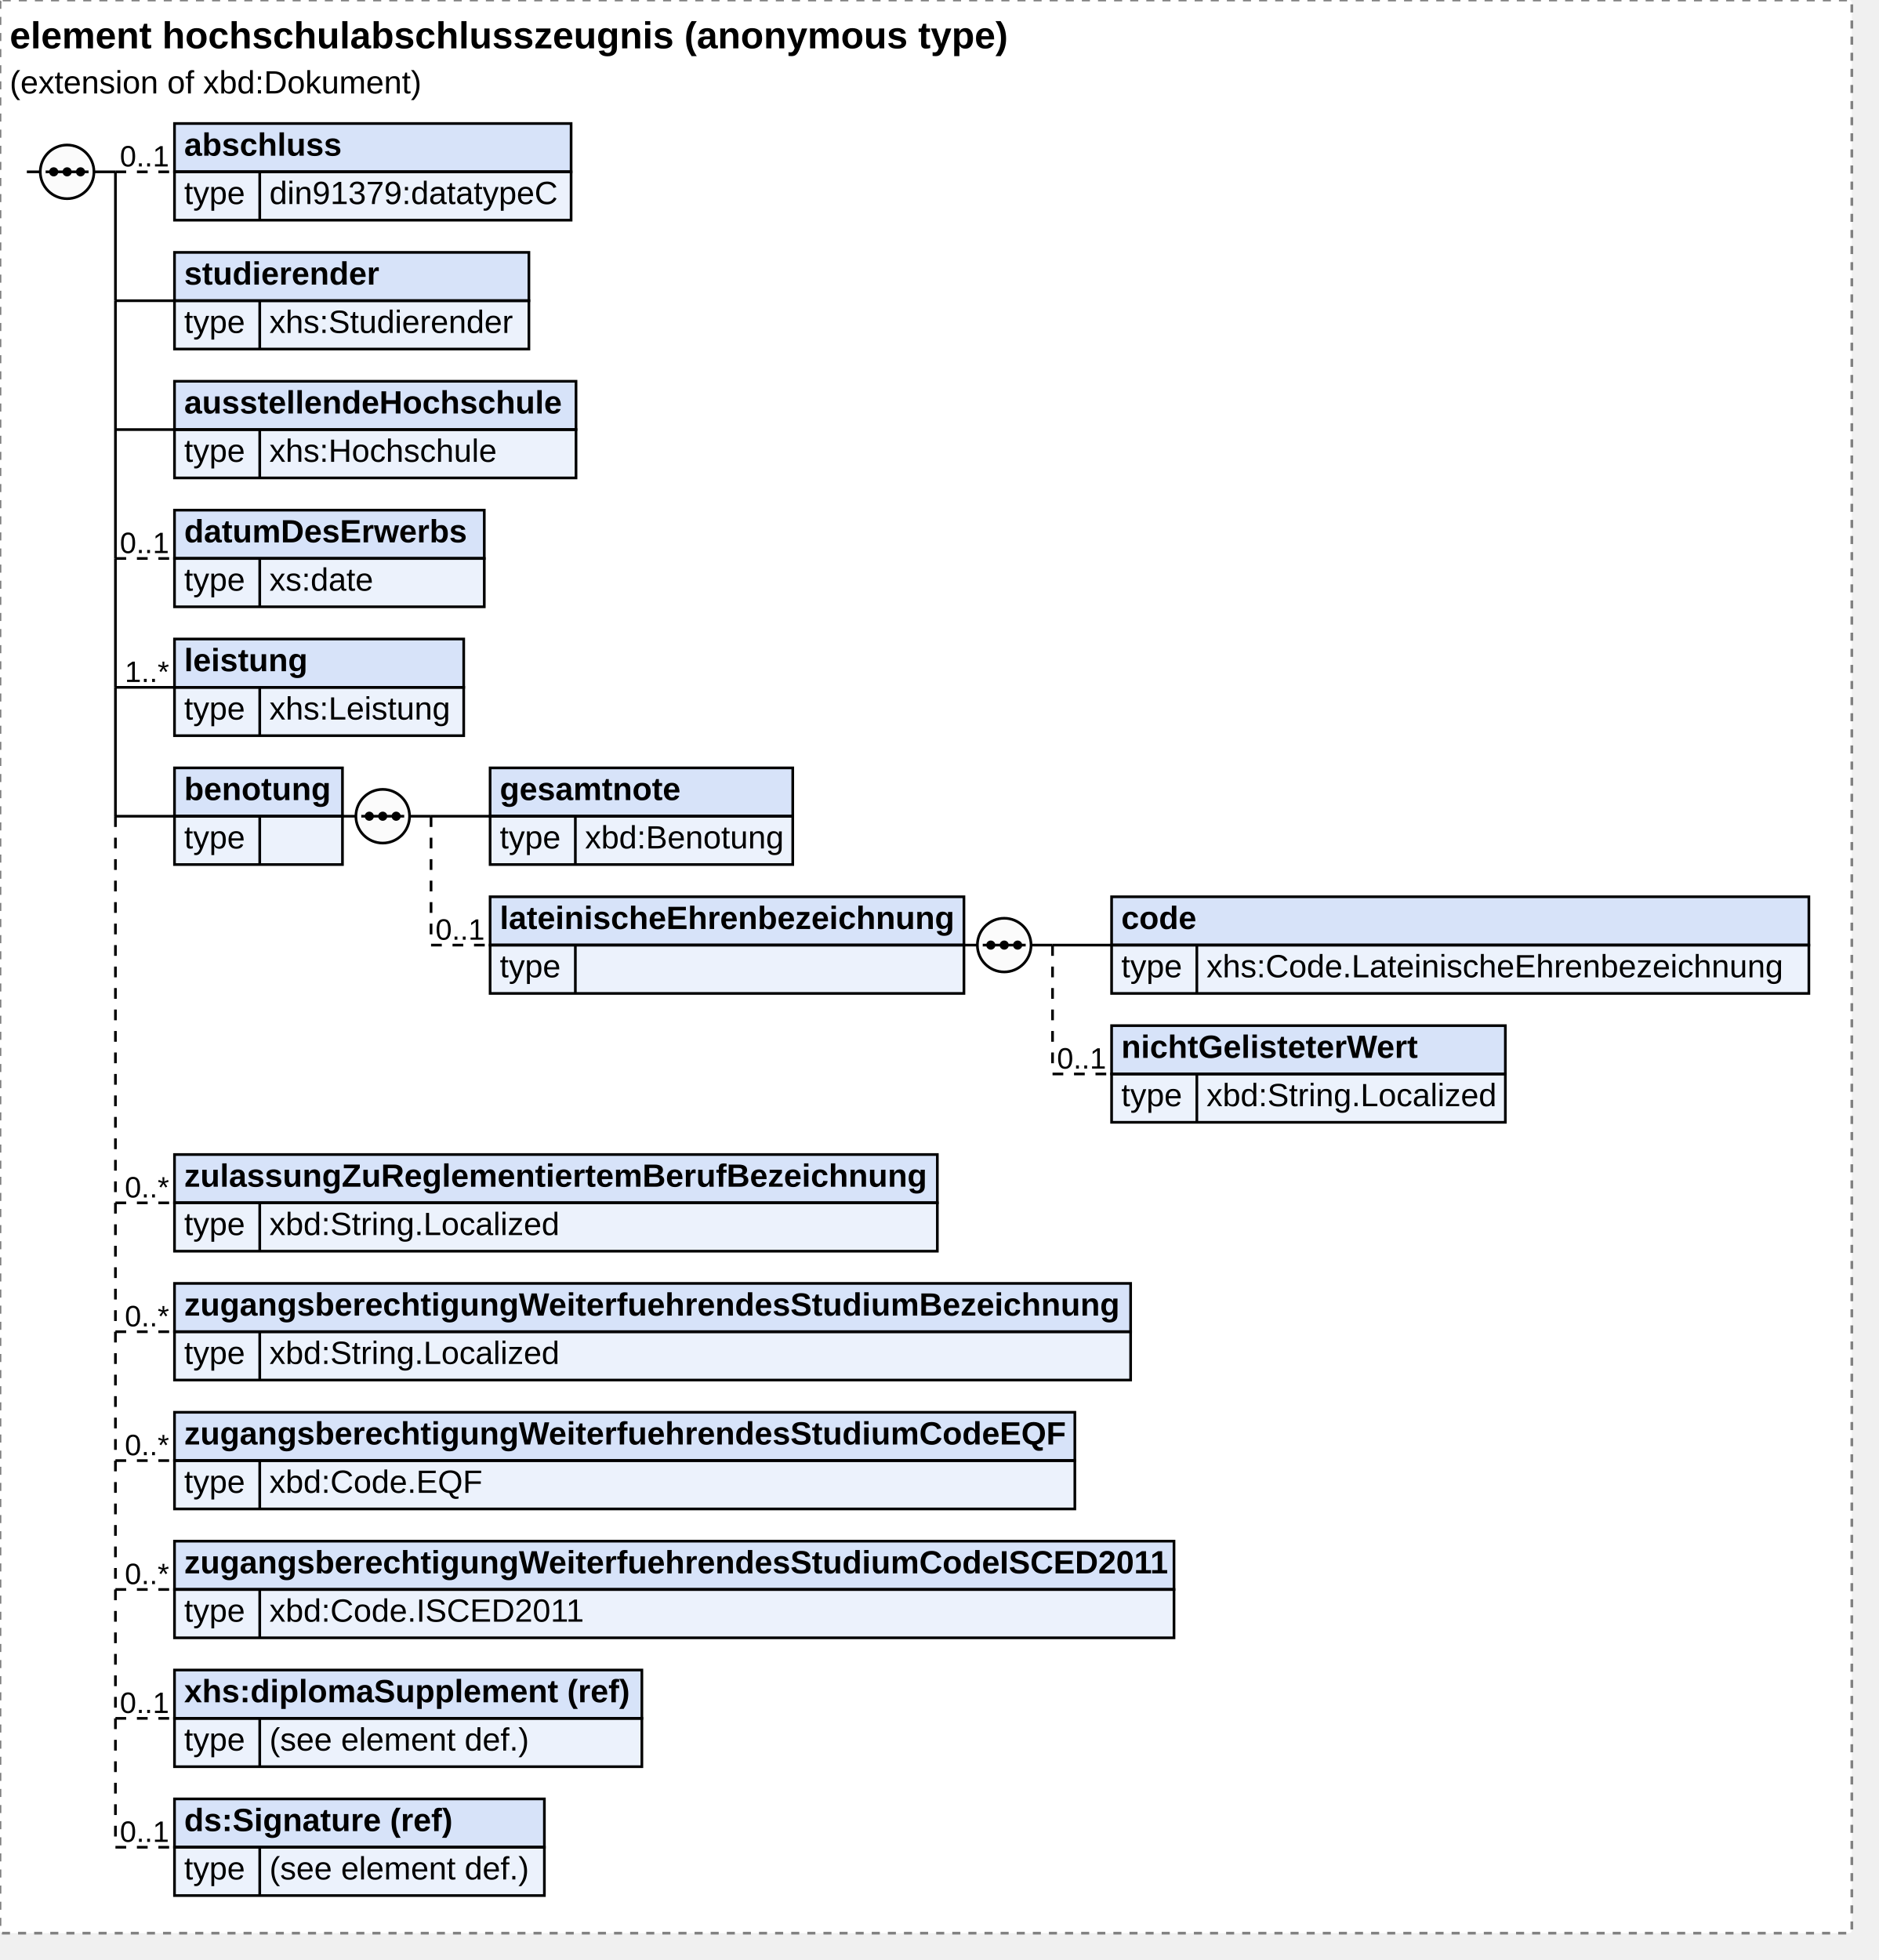
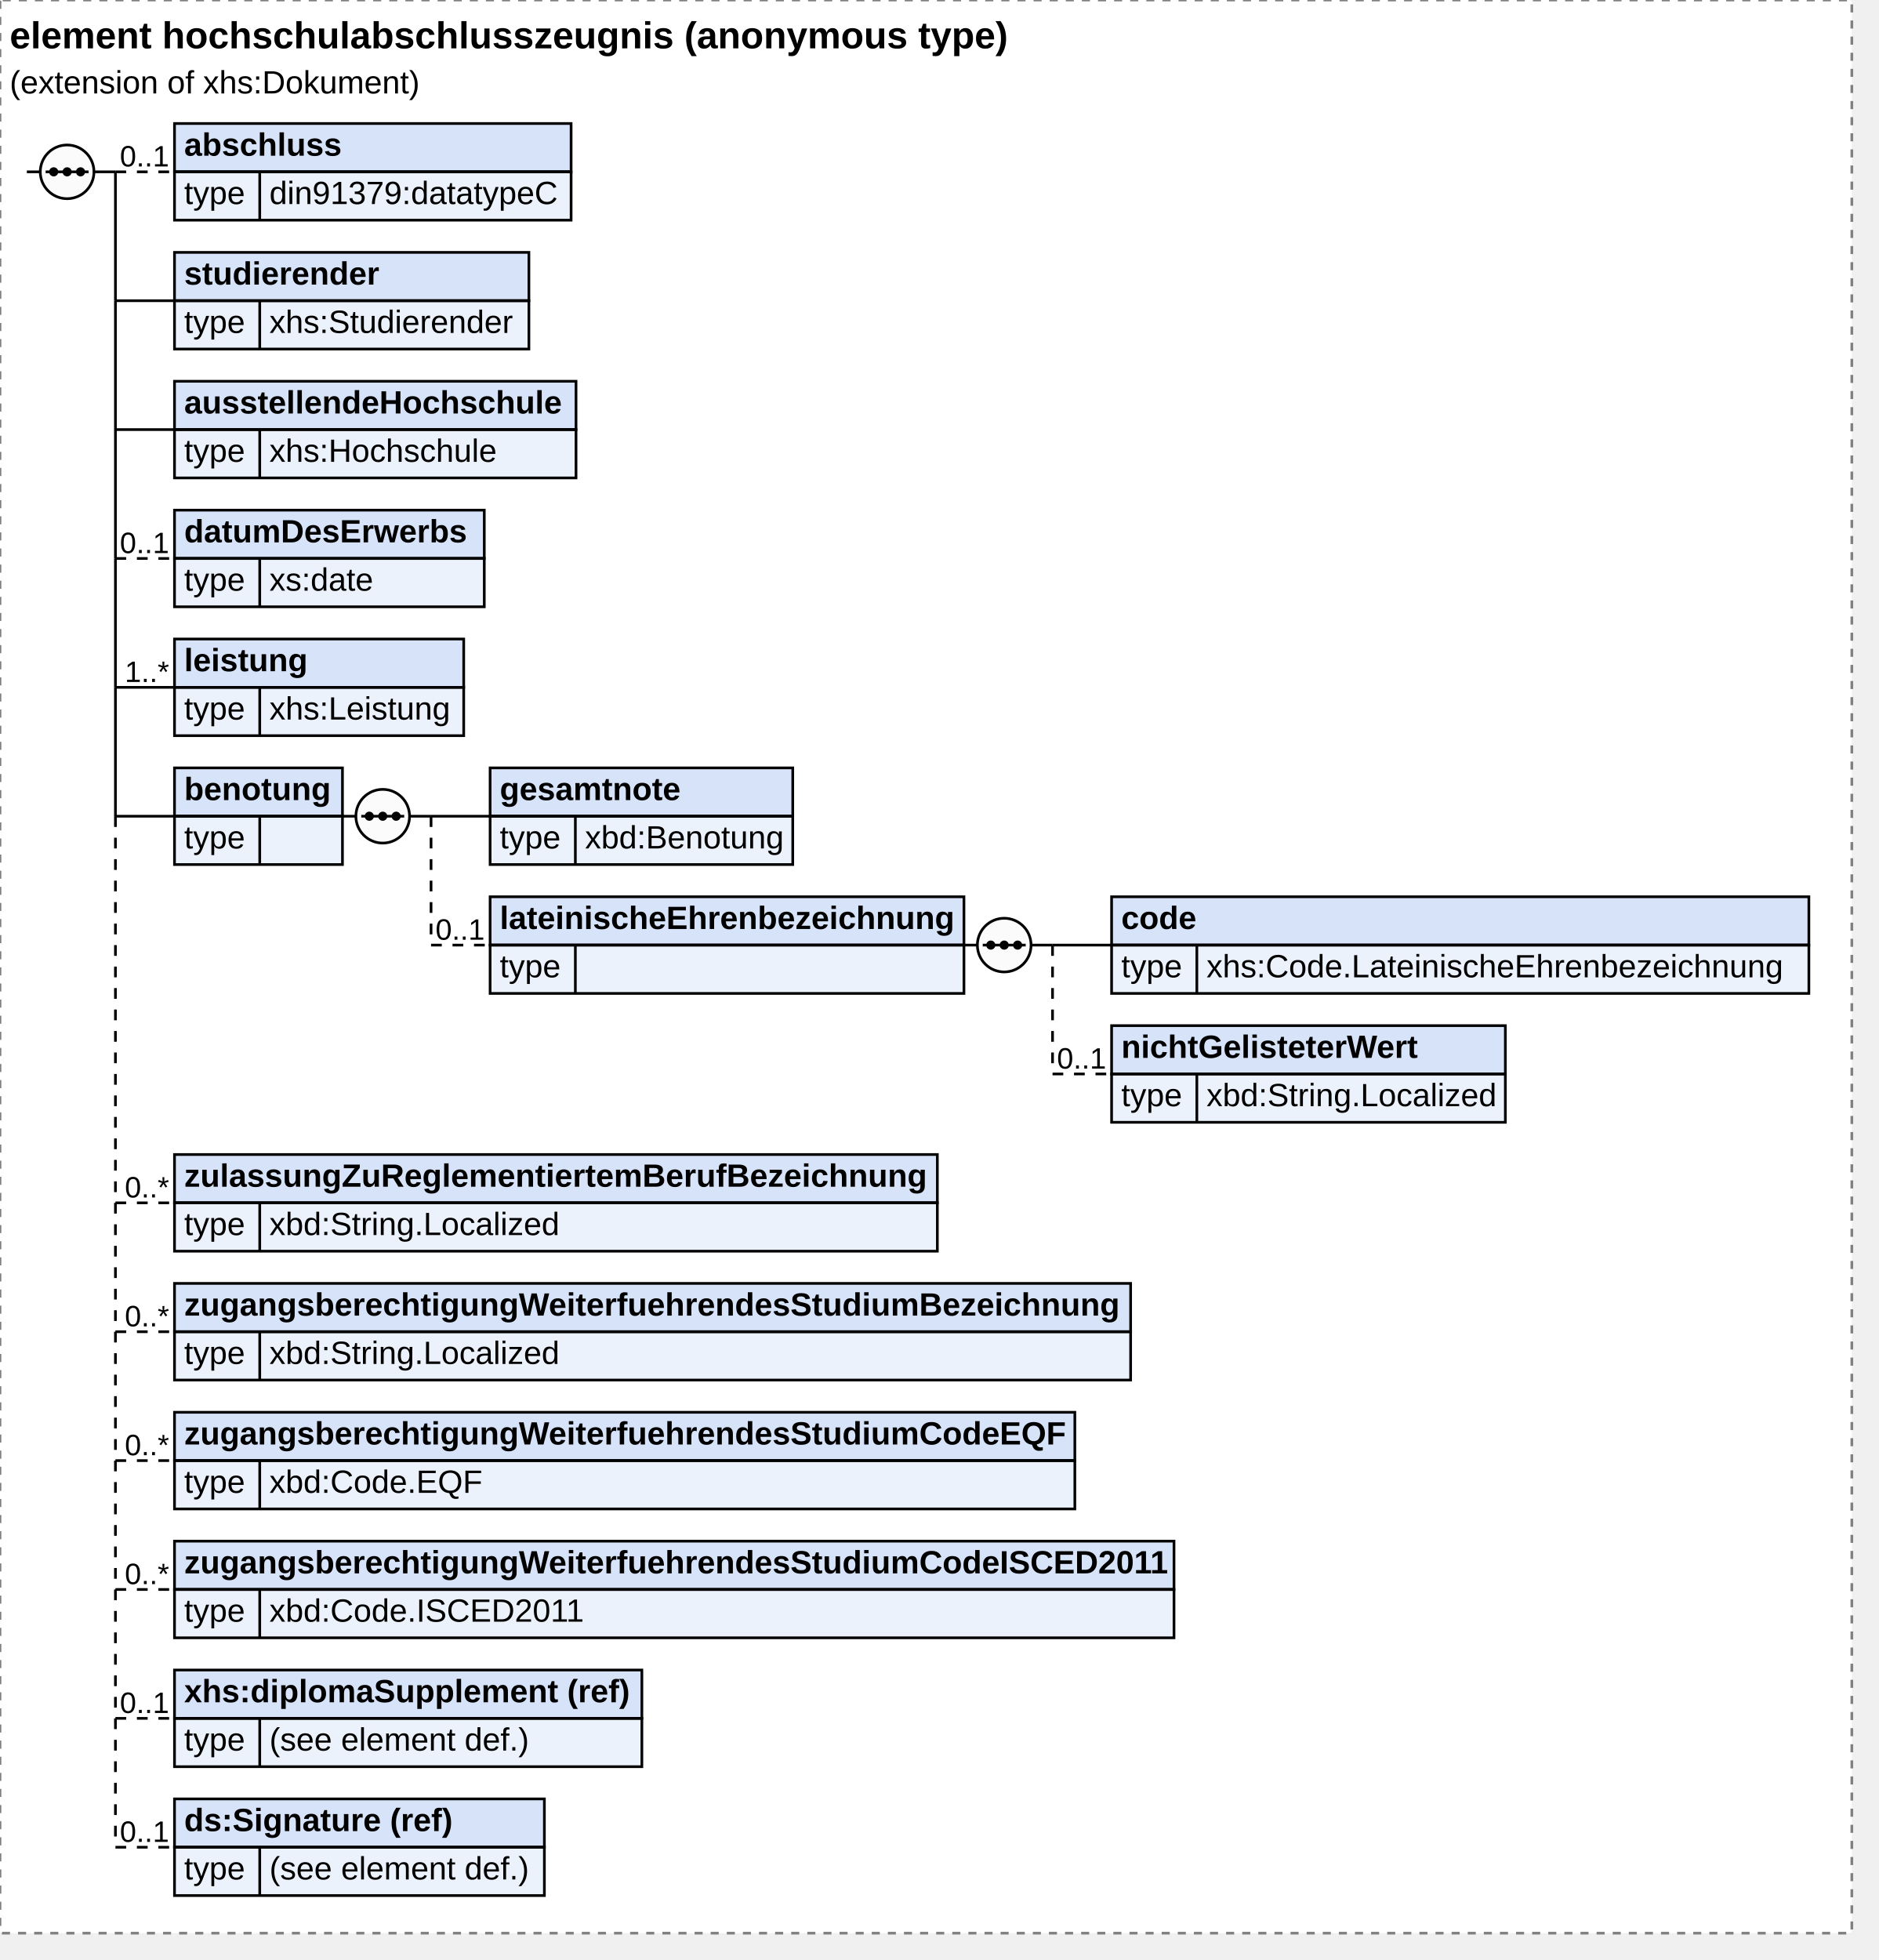
<svg xmlns="http://www.w3.org/2000/svg" width="699.803" height="730">
  <defs>
    <style type="text/css">
                        text {
                            font-family: 'Arial';
                            fill: black;
                        }
                        text.at {
                            font-family: 'Arial';
                            fill: rgb(242, 152, 0);
                        }
                        line {
                            stroke: black;
                        }
                        line.type-structure {
                            stroke: black;
                        }
                        line.type-structure-optional {
                            stroke: black;
                            stroke-dasharray: 4, 4;
                        }
                        rect.attribute-upper {
                            stroke: black;
                            fill: rgb(255, 239, 211);
                        }
                        rect.element-upper {
                            stroke: black;
                            fill: rgb(215, 227, 249);
                        }
                        rect.element-lower {
                            stroke: black;
                            fill: rgb(236, 242, 252);
                        }
                        a text {
                            fill: black;
                        } 
                    </style>
  </defs>
  <rect width="689.803" height="720" stroke-dasharray="3,3" rx="1" ry="1" style="stroke: grey;fill: white;" />
  <text font-size="14" x="3.6" y="18" font-weight="bold">element hochschulabschlusszeugnis (anonymous type)</text>
-   <text font-size="12" x="3.6" y="34.8"> (extension of xbd:Dokument)</text>
+   <text font-size="12" x="3.6" y="34.8"> (extension of xhs:Dokument)</text>
  <g transform="translate(10,46)">
    <g transform="translate(55,0)">
      <rect width="147.734" height="18" class="element-upper" />
      <rect width="147.734" height="18" y="18" class="element-lower" />
      <text font-size="12" x="3.6" y="12" font-weight="bold">abschluss</text>
      <line x1="0" y1="18" x2="147.734" y2="18" />
      <text font-size="12" fill="grey" x="3.6" y="30">type</text>
      <line x1="31.753" y1="18" x2="31.753" y2="36" />
      <text font-size="12" x="35.353" y="30">din91379:datatypeC</text>
      <g transform="translate(147.7344,0)" />
    </g>
    <line x1="33" y1="18" x2="55" y2="18" class="type-structure-optional" />
    <text font-size="11" fill="black" x="53" y="16" text-anchor="end">0..1</text>
    <line x1="33" y1="18" x2="33" y2="18" class="type-structure-required" />
    <g transform="translate(55,48)">
      <rect width="132.016" height="18" class="element-upper" />
      <rect width="132.016" height="18" y="18" class="element-lower" />
      <text font-size="12" x="3.6" y="12" font-weight="bold">studierender</text>
      <line x1="0" y1="18" x2="132.016" y2="18" />
      <text font-size="12" fill="grey" x="3.6" y="30">type</text>
      <line x1="31.753" y1="18" x2="31.753" y2="36" />
      <text font-size="12" x="35.353" y="30">xhs:Studierender</text>
      <g transform="translate(132.0156,0)" />
    </g>
    <line x1="33" y1="66" x2="55" y2="66" class="type-structure-required" />
    <text font-size="11" fill="black" x="53" y="64" text-anchor="end" />
    <line x1="33" y1="18" x2="33" y2="66" class="type-structure-required" />
    <g transform="translate(55,96)">
      <rect width="149.566" height="18" class="element-upper" />
      <rect width="149.566" height="18" y="18" class="element-lower" />
      <text font-size="12" x="3.6" y="12" font-weight="bold">ausstellendeHochschule</text>
      <line x1="0" y1="18" x2="149.566" y2="18" />
      <text font-size="12" fill="grey" x="3.6" y="30">type</text>
      <line x1="31.753" y1="18" x2="31.753" y2="36" />
      <text font-size="12" x="35.353" y="30">xhs:Hochschule</text>
      <g transform="translate(149.5656,0)" />
    </g>
    <line x1="33" y1="114" x2="55" y2="114" class="type-structure-required" />
    <text font-size="11" fill="black" x="53" y="112" text-anchor="end" />
    <line x1="33" y1="66" x2="33" y2="114" class="type-structure-required" />
    <g transform="translate(55,144)">
      <rect width="115.394" height="18" class="element-upper" />
      <rect width="115.394" height="18" y="18" class="element-lower" />
      <text font-size="12" x="3.6" y="12" font-weight="bold">datumDesErwerbs</text>
      <line x1="0" y1="18" x2="115.394" y2="18" />
      <text font-size="12" fill="grey" x="3.6" y="30">type</text>
      <line x1="31.753" y1="18" x2="31.753" y2="36" />
      <text font-size="12" x="35.353" y="30">xs:date</text>
      <g transform="translate(115.3937,0)" />
    </g>
    <line x1="33" y1="162" x2="55" y2="162" class="type-structure-optional" />
    <text font-size="11" fill="black" x="53" y="160" text-anchor="end">0..1</text>
    <line x1="33" y1="114" x2="33" y2="162" class="type-structure-required" />
    <g transform="translate(55,192)">
      <rect width="107.734" height="18" class="element-upper" />
      <rect width="107.734" height="18" y="18" class="element-lower" />
      <text font-size="12" x="3.6" y="12" font-weight="bold">leistung</text>
      <line x1="0" y1="18" x2="107.734" y2="18" />
      <text font-size="12" fill="grey" x="3.6" y="30">type</text>
      <line x1="31.753" y1="18" x2="31.753" y2="36" />
      <text font-size="12" x="35.353" y="30">xhs:Leistung</text>
      <g transform="translate(107.7344,0)" />
    </g>
    <line x1="33" y1="210" x2="55" y2="210" class="type-structure-required" />
    <text font-size="11" fill="black" x="53" y="208" text-anchor="end">1..*</text>
    <line x1="33" y1="162" x2="33" y2="210" class="type-structure-required" />
    <g transform="translate(55,240)">
      <rect width="62.566" height="18" class="element-upper" />
      <rect width="62.566" height="18" y="18" class="element-lower" />
      <text font-size="12" x="3.6" y="12" font-weight="bold">benotung</text>
      <line x1="0" y1="18" x2="62.566" y2="18" />
      <text font-size="12" fill="grey" x="3.6" y="30">type</text>
      <line x1="31.753" y1="18" x2="31.753" y2="36" />
      <g transform="translate(62.56563,0)">
        <g transform="translate(55,0)">
          <rect width="112.734" height="18" class="element-upper" />
          <rect width="112.734" height="18" y="18" class="element-lower" />
          <text font-size="12" x="3.6" y="12" font-weight="bold">gesamtnote</text>
          <line x1="0" y1="18" x2="112.734" y2="18" />
          <text font-size="12" fill="grey" x="3.6" y="30">type</text>
          <line x1="31.753" y1="18" x2="31.753" y2="36" />
          <text font-size="12" x="35.353" y="30">xbd:Benotung</text>
          <g transform="translate(112.7344,0)" />
        </g>
        <line x1="33" y1="18" x2="55" y2="18" class="type-structure-required" />
        <text font-size="11" fill="black" x="53" y="16" text-anchor="end" />
        <line x1="33" y1="18" x2="33" y2="18" class="type-structure-required" />
        <g transform="translate(55,48)">
          <rect width="176.503" height="18" class="element-upper" />
          <rect width="176.503" height="18" y="18" class="element-lower" />
          <text font-size="12" x="3.6" y="12" font-weight="bold">lateinischeEhrenbezeichnung</text>
          <line x1="0" y1="18" x2="176.503" y2="18" />
          <text font-size="12" fill="grey" x="3.6" y="30">type</text>
          <line x1="31.753" y1="18" x2="31.753" y2="36" />
          <g transform="translate(176.5031,0)">
            <g transform="translate(55,0)">
              <rect width="259.734" height="18" class="element-upper" />
              <rect width="259.734" height="18" y="18" class="element-lower" />
              <text font-size="12" x="3.6" y="12" font-weight="bold">code</text>
              <line x1="0" y1="18" x2="259.734" y2="18" />
              <text font-size="12" fill="grey" x="3.6" y="30">type</text>
              <line x1="31.753" y1="18" x2="31.753" y2="36" />
              <text font-size="12" x="35.353" y="30">xhs:Code.LateinischeEhrenbezeichnung</text>
              <g transform="translate(259.7344,0)" />
            </g>
            <line x1="33" y1="18" x2="55" y2="18" class="type-structure-required" />
            <text font-size="11" fill="black" x="53" y="16" text-anchor="end" />
            <line x1="33" y1="18" x2="33" y2="18" class="type-structure-required" />
            <g transform="translate(55,48)">
              <rect width="146.672" height="18" class="element-upper" />
              <rect width="146.672" height="18" y="18" class="element-lower" />
              <text font-size="12" x="3.6" y="12" font-weight="bold">nichtGelisteterWert</text>
              <line x1="0" y1="18" x2="146.672" y2="18" />
              <text font-size="12" fill="grey" x="3.6" y="30">type</text>
              <line x1="31.753" y1="18" x2="31.753" y2="36" />
              <text font-size="12" x="35.353" y="30">xbd:String.Localized</text>
              <g transform="translate(146.6719,0)" />
            </g>
            <line x1="33" y1="66" x2="55" y2="66" class="type-structure-optional" />
            <text font-size="11" fill="black" x="53" y="64" text-anchor="end">0..1</text>
            <line x1="33" y1="18" x2="33" y2="66" class="type-structure-optional" />
            <circle cx="15" cy="18" r="10" stroke="black" fill="rgb(251, 251, 251)" />
            <line x1="0" y1="18" x2="5" y2="18" class="type-structure-required" />
            <line x1="25" y1="18" x2="33" y2="18" class="type-structure-required" />
            <circle cx="10" cy="18" r="1.2" stroke="black" fill="black" />
            <circle cx="15" cy="18" r="1.2" stroke="black" fill="black" />
            <circle cx="20" cy="18" r="1.2" stroke="black" fill="black" />
            <line x1="7" y1="18" x2="23" y2="18" />
          </g>
        </g>
        <line x1="33" y1="66" x2="55" y2="66" class="type-structure-optional" />
        <text font-size="11" fill="black" x="53" y="64" text-anchor="end">0..1</text>
        <line x1="33" y1="18" x2="33" y2="66" class="type-structure-optional" />
        <circle cx="15" cy="18" r="10" stroke="black" fill="rgb(251, 251, 251)" />
        <line x1="0" y1="18" x2="5" y2="18" class="type-structure-required" />
        <line x1="25" y1="18" x2="33" y2="18" class="type-structure-required" />
        <circle cx="10" cy="18" r="1.2" stroke="black" fill="black" />
        <circle cx="15" cy="18" r="1.2" stroke="black" fill="black" />
        <circle cx="20" cy="18" r="1.2" stroke="black" fill="black" />
        <line x1="7" y1="18" x2="23" y2="18" />
      </g>
    </g>
    <line x1="33" y1="258" x2="55" y2="258" class="type-structure-required" />
    <text font-size="11" fill="black" x="53" y="256" text-anchor="end" />
    <line x1="33" y1="210" x2="33" y2="258" class="type-structure-required" />
    <g transform="translate(55,384)">
      <rect width="284.159" height="18" class="element-upper" />
      <rect width="284.159" height="18" y="18" class="element-lower" />
      <text font-size="12" x="3.6" y="12" font-weight="bold">zulassungZuReglementiertemBerufBezeichnung</text>
      <line x1="0" y1="18" x2="284.159" y2="18" />
      <text font-size="12" fill="grey" x="3.6" y="30">type</text>
      <line x1="31.753" y1="18" x2="31.753" y2="36" />
      <text font-size="12" x="35.353" y="30">xbd:String.Localized</text>
      <g transform="translate(284.1594,0)" />
    </g>
    <line x1="33" y1="402" x2="55" y2="402" class="type-structure-optional" />
    <text font-size="11" fill="black" x="53" y="400" text-anchor="end">0..*</text>
    <line x1="33" y1="258" x2="33" y2="402" class="type-structure-optional" />
    <g transform="translate(55,432)">
      <rect width="356.159" height="18" class="element-upper" />
      <rect width="356.159" height="18" y="18" class="element-lower" />
      <text font-size="12" x="3.6" y="12" font-weight="bold">zugangsberechtigungWeiterfuehrendesStudiumBezeichnung</text>
      <line x1="0" y1="18" x2="356.159" y2="18" />
      <text font-size="12" fill="grey" x="3.6" y="30">type</text>
      <line x1="31.753" y1="18" x2="31.753" y2="36" />
      <text font-size="12" x="35.353" y="30">xbd:String.Localized</text>
      <g transform="translate(356.1594,0)" />
    </g>
    <line x1="33" y1="450" x2="55" y2="450" class="type-structure-optional" />
    <text font-size="11" fill="black" x="53" y="448" text-anchor="end">0..*</text>
    <line x1="33" y1="402" x2="33" y2="450" class="type-structure-optional" />
    <g transform="translate(55,480)">
      <rect width="335.378" height="18" class="element-upper" />
      <rect width="335.378" height="18" y="18" class="element-lower" />
      <text font-size="12" x="3.6" y="12" font-weight="bold">zugangsberechtigungWeiterfuehrendesStudiumCodeEQF</text>
      <line x1="0" y1="18" x2="335.378" y2="18" />
      <text font-size="12" fill="grey" x="3.6" y="30">type</text>
      <line x1="31.753" y1="18" x2="31.753" y2="36" />
      <text font-size="12" x="35.353" y="30">xbd:Code.EQF</text>
      <g transform="translate(335.3781,0)" />
    </g>
    <line x1="33" y1="498" x2="55" y2="498" class="type-structure-optional" />
    <text font-size="11" fill="black" x="53" y="496" text-anchor="end">0..*</text>
    <line x1="33" y1="450" x2="33" y2="498" class="type-structure-optional" />
    <g transform="translate(55,528)">
      <rect width="372.316" height="18" class="element-upper" />
      <rect width="372.316" height="18" y="18" class="element-lower" />
      <text font-size="12" x="3.6" y="12" font-weight="bold">zugangsberechtigungWeiterfuehrendesStudiumCodeISCED2011</text>
      <line x1="0" y1="18" x2="372.316" y2="18" />
      <text font-size="12" fill="grey" x="3.6" y="30">type</text>
      <line x1="31.753" y1="18" x2="31.753" y2="36" />
      <text font-size="12" x="35.353" y="30">xbd:Code.ISCED2011</text>
      <g transform="translate(372.3156,0)" />
    </g>
    <line x1="33" y1="546" x2="55" y2="546" class="type-structure-optional" />
    <text font-size="11" fill="black" x="53" y="544" text-anchor="end">0..*</text>
    <line x1="33" y1="498" x2="33" y2="546" class="type-structure-optional" />
    <g transform="translate(55,576)">
      <rect width="174.097" height="18" class="element-upper" />
      <rect width="174.097" height="18" y="18" class="element-lower" />
      <text font-size="12" x="3.6" y="12" font-weight="bold">xhs:diplomaSupplement (ref)</text>
      <line x1="0" y1="18" x2="174.097" y2="18" />
      <text font-size="12" fill="grey" x="3.6" y="30">type</text>
      <line x1="31.753" y1="18" x2="31.753" y2="36" />
      <text font-size="12" x="35.353" y="30">(see element def.)</text>
      <g transform="translate(174.0969,0)" />
    </g>
    <line x1="33" y1="594" x2="55" y2="594" class="type-structure-optional" />
    <text font-size="11" fill="black" x="53" y="592" text-anchor="end">0..1</text>
    <line x1="33" y1="546" x2="33" y2="594" class="type-structure-optional" />
    <g transform="translate(55,624)">
      <rect width="137.781" height="18" class="element-upper" />
      <rect width="137.781" height="18" y="18" class="element-lower" />
      <text font-size="12" x="3.6" y="12" font-weight="bold">ds:Signature (ref)</text>
      <line x1="0" y1="18" x2="137.781" y2="18" />
      <text font-size="12" fill="grey" x="3.6" y="30">type</text>
      <line x1="31.753" y1="18" x2="31.753" y2="36" />
      <text font-size="12" x="35.353" y="30">(see element def.)</text>
      <g transform="translate(137.7812,0)" />
    </g>
    <line x1="33" y1="642" x2="55" y2="642" class="type-structure-optional" />
    <text font-size="11" fill="black" x="53" y="640" text-anchor="end">0..1</text>
    <line x1="33" y1="594" x2="33" y2="642" class="type-structure-optional" />
    <circle cx="15" cy="18" r="10" stroke="black" fill="rgb(251, 251, 251)" />
    <line x1="0" y1="18" x2="5" y2="18" class="type-structure-required" />
    <line x1="25" y1="18" x2="33" y2="18" class="type-structure-required" />
    <circle cx="10" cy="18" r="1.2" stroke="black" fill="black" />
    <circle cx="15" cy="18" r="1.2" stroke="black" fill="black" />
    <circle cx="20" cy="18" r="1.2" stroke="black" fill="black" />
    <line x1="7" y1="18" x2="23" y2="18" />
  </g>
</svg>
